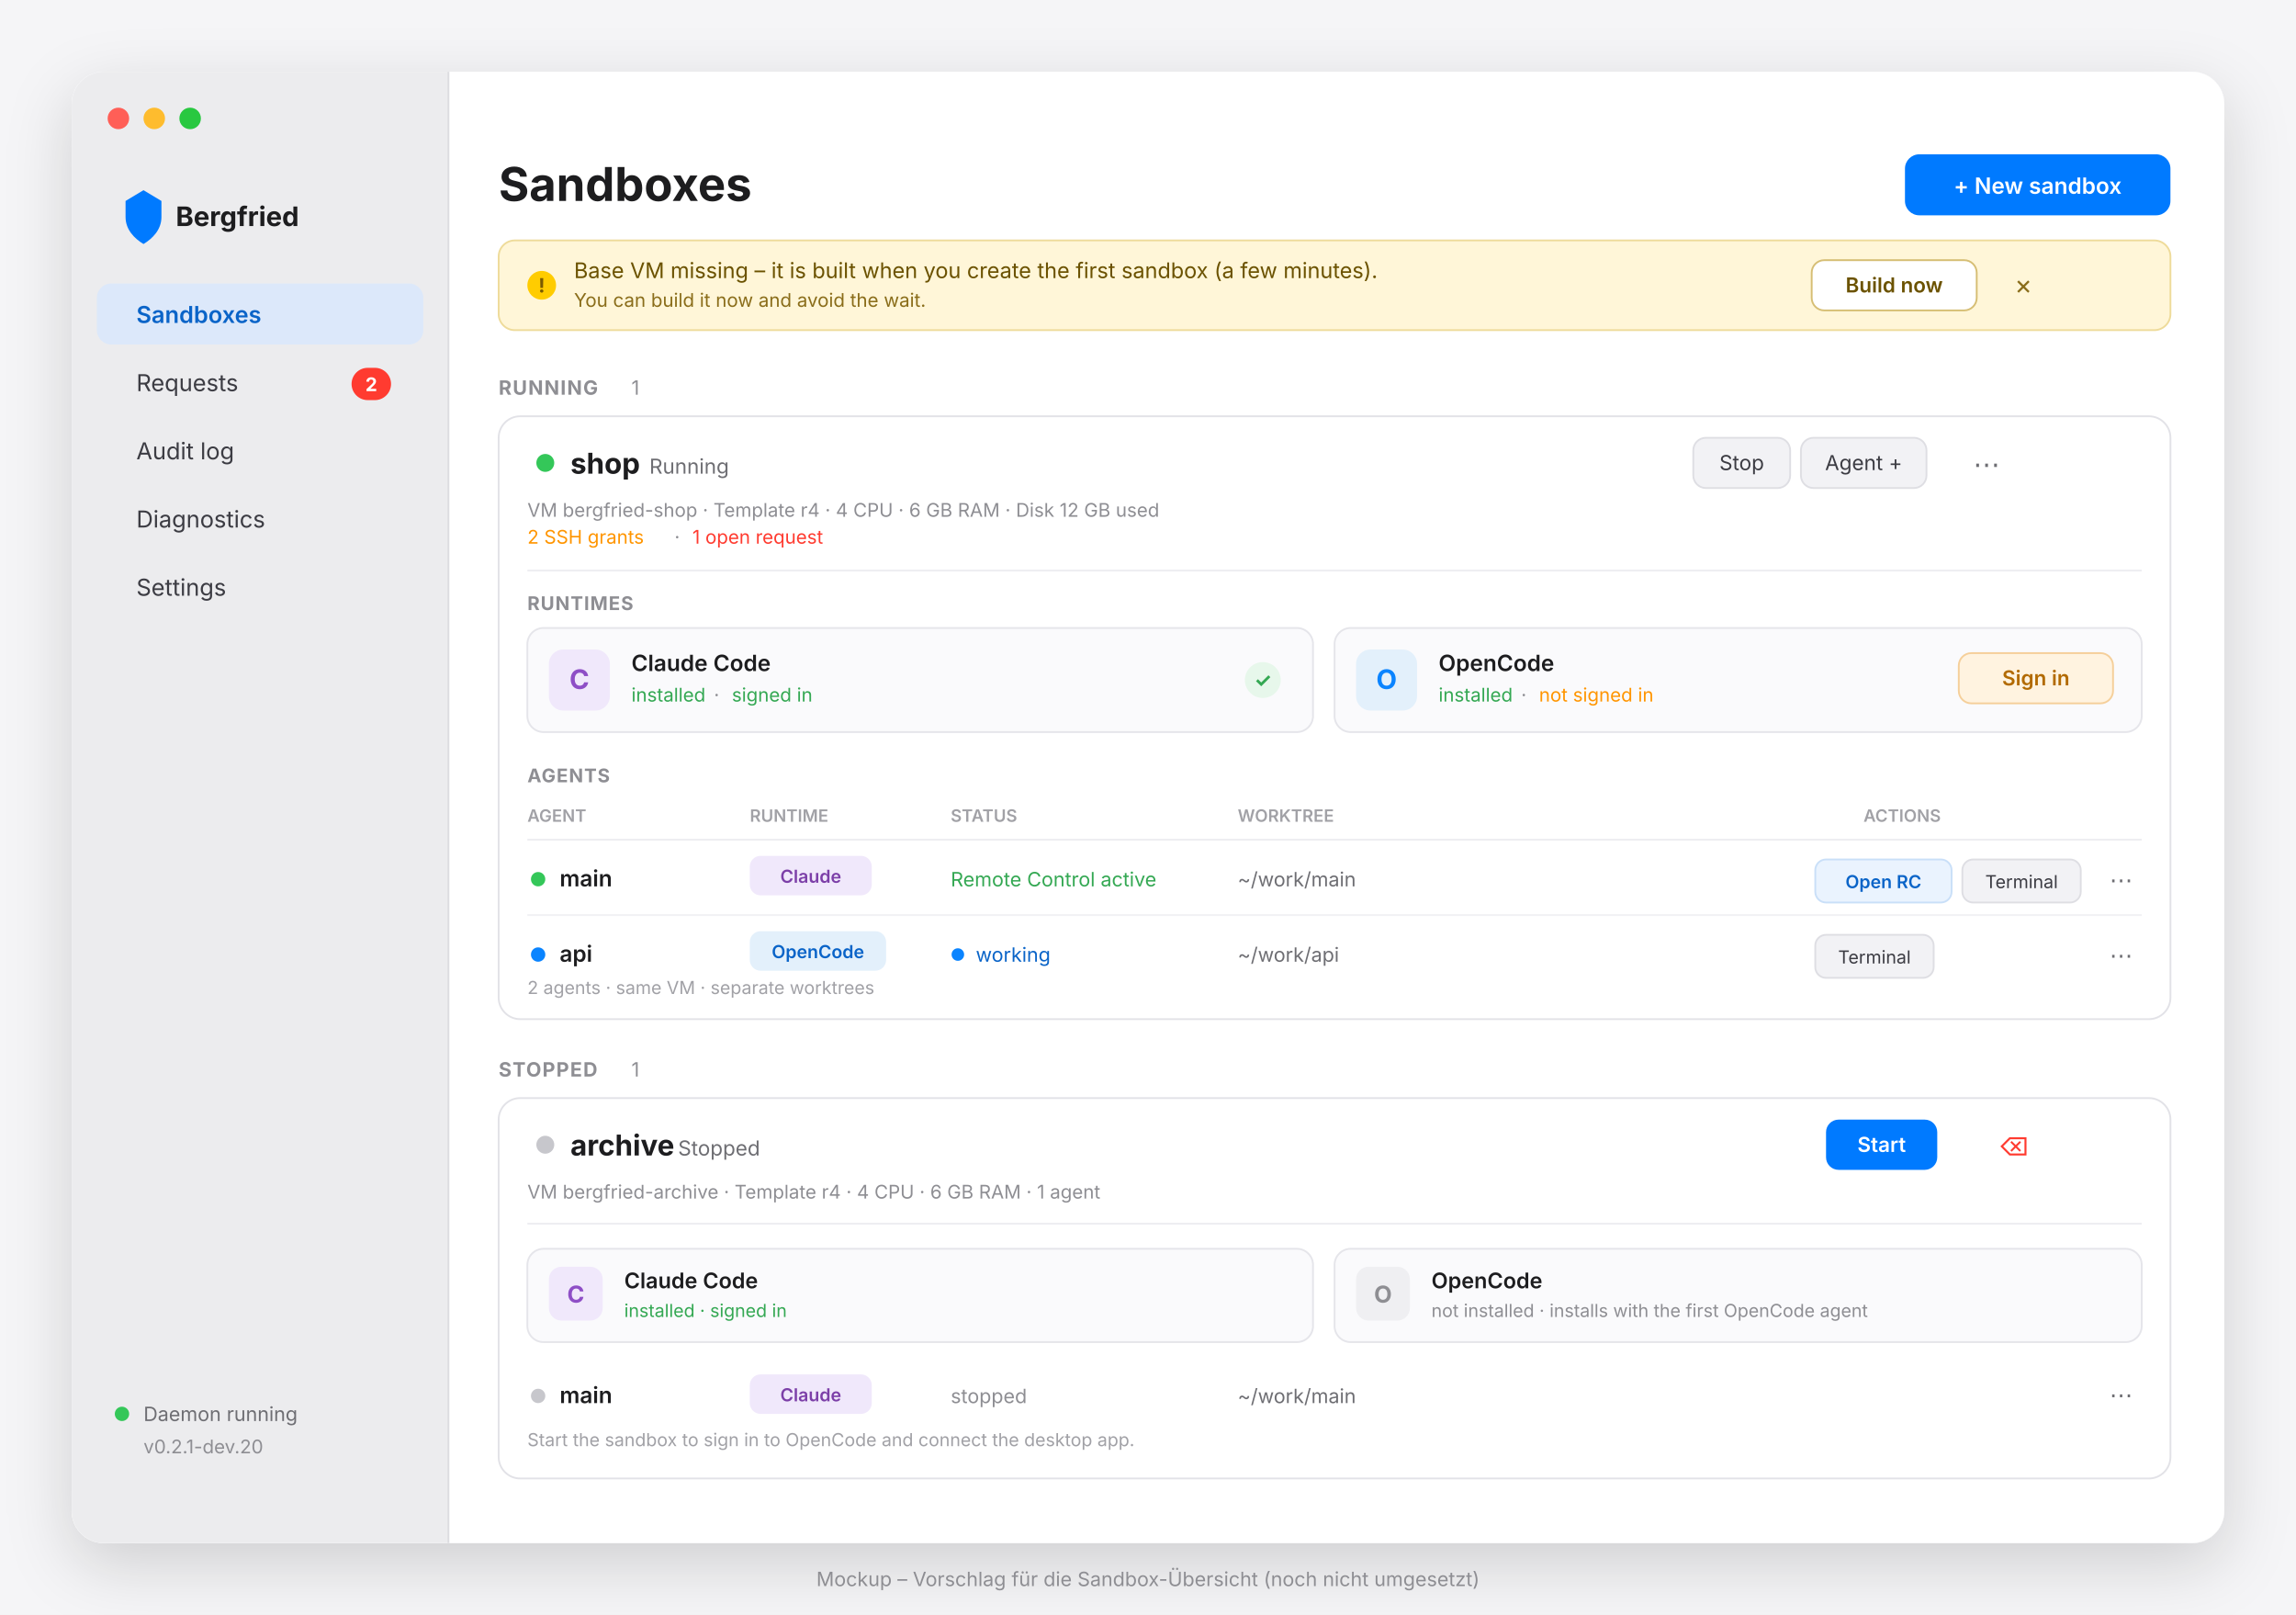
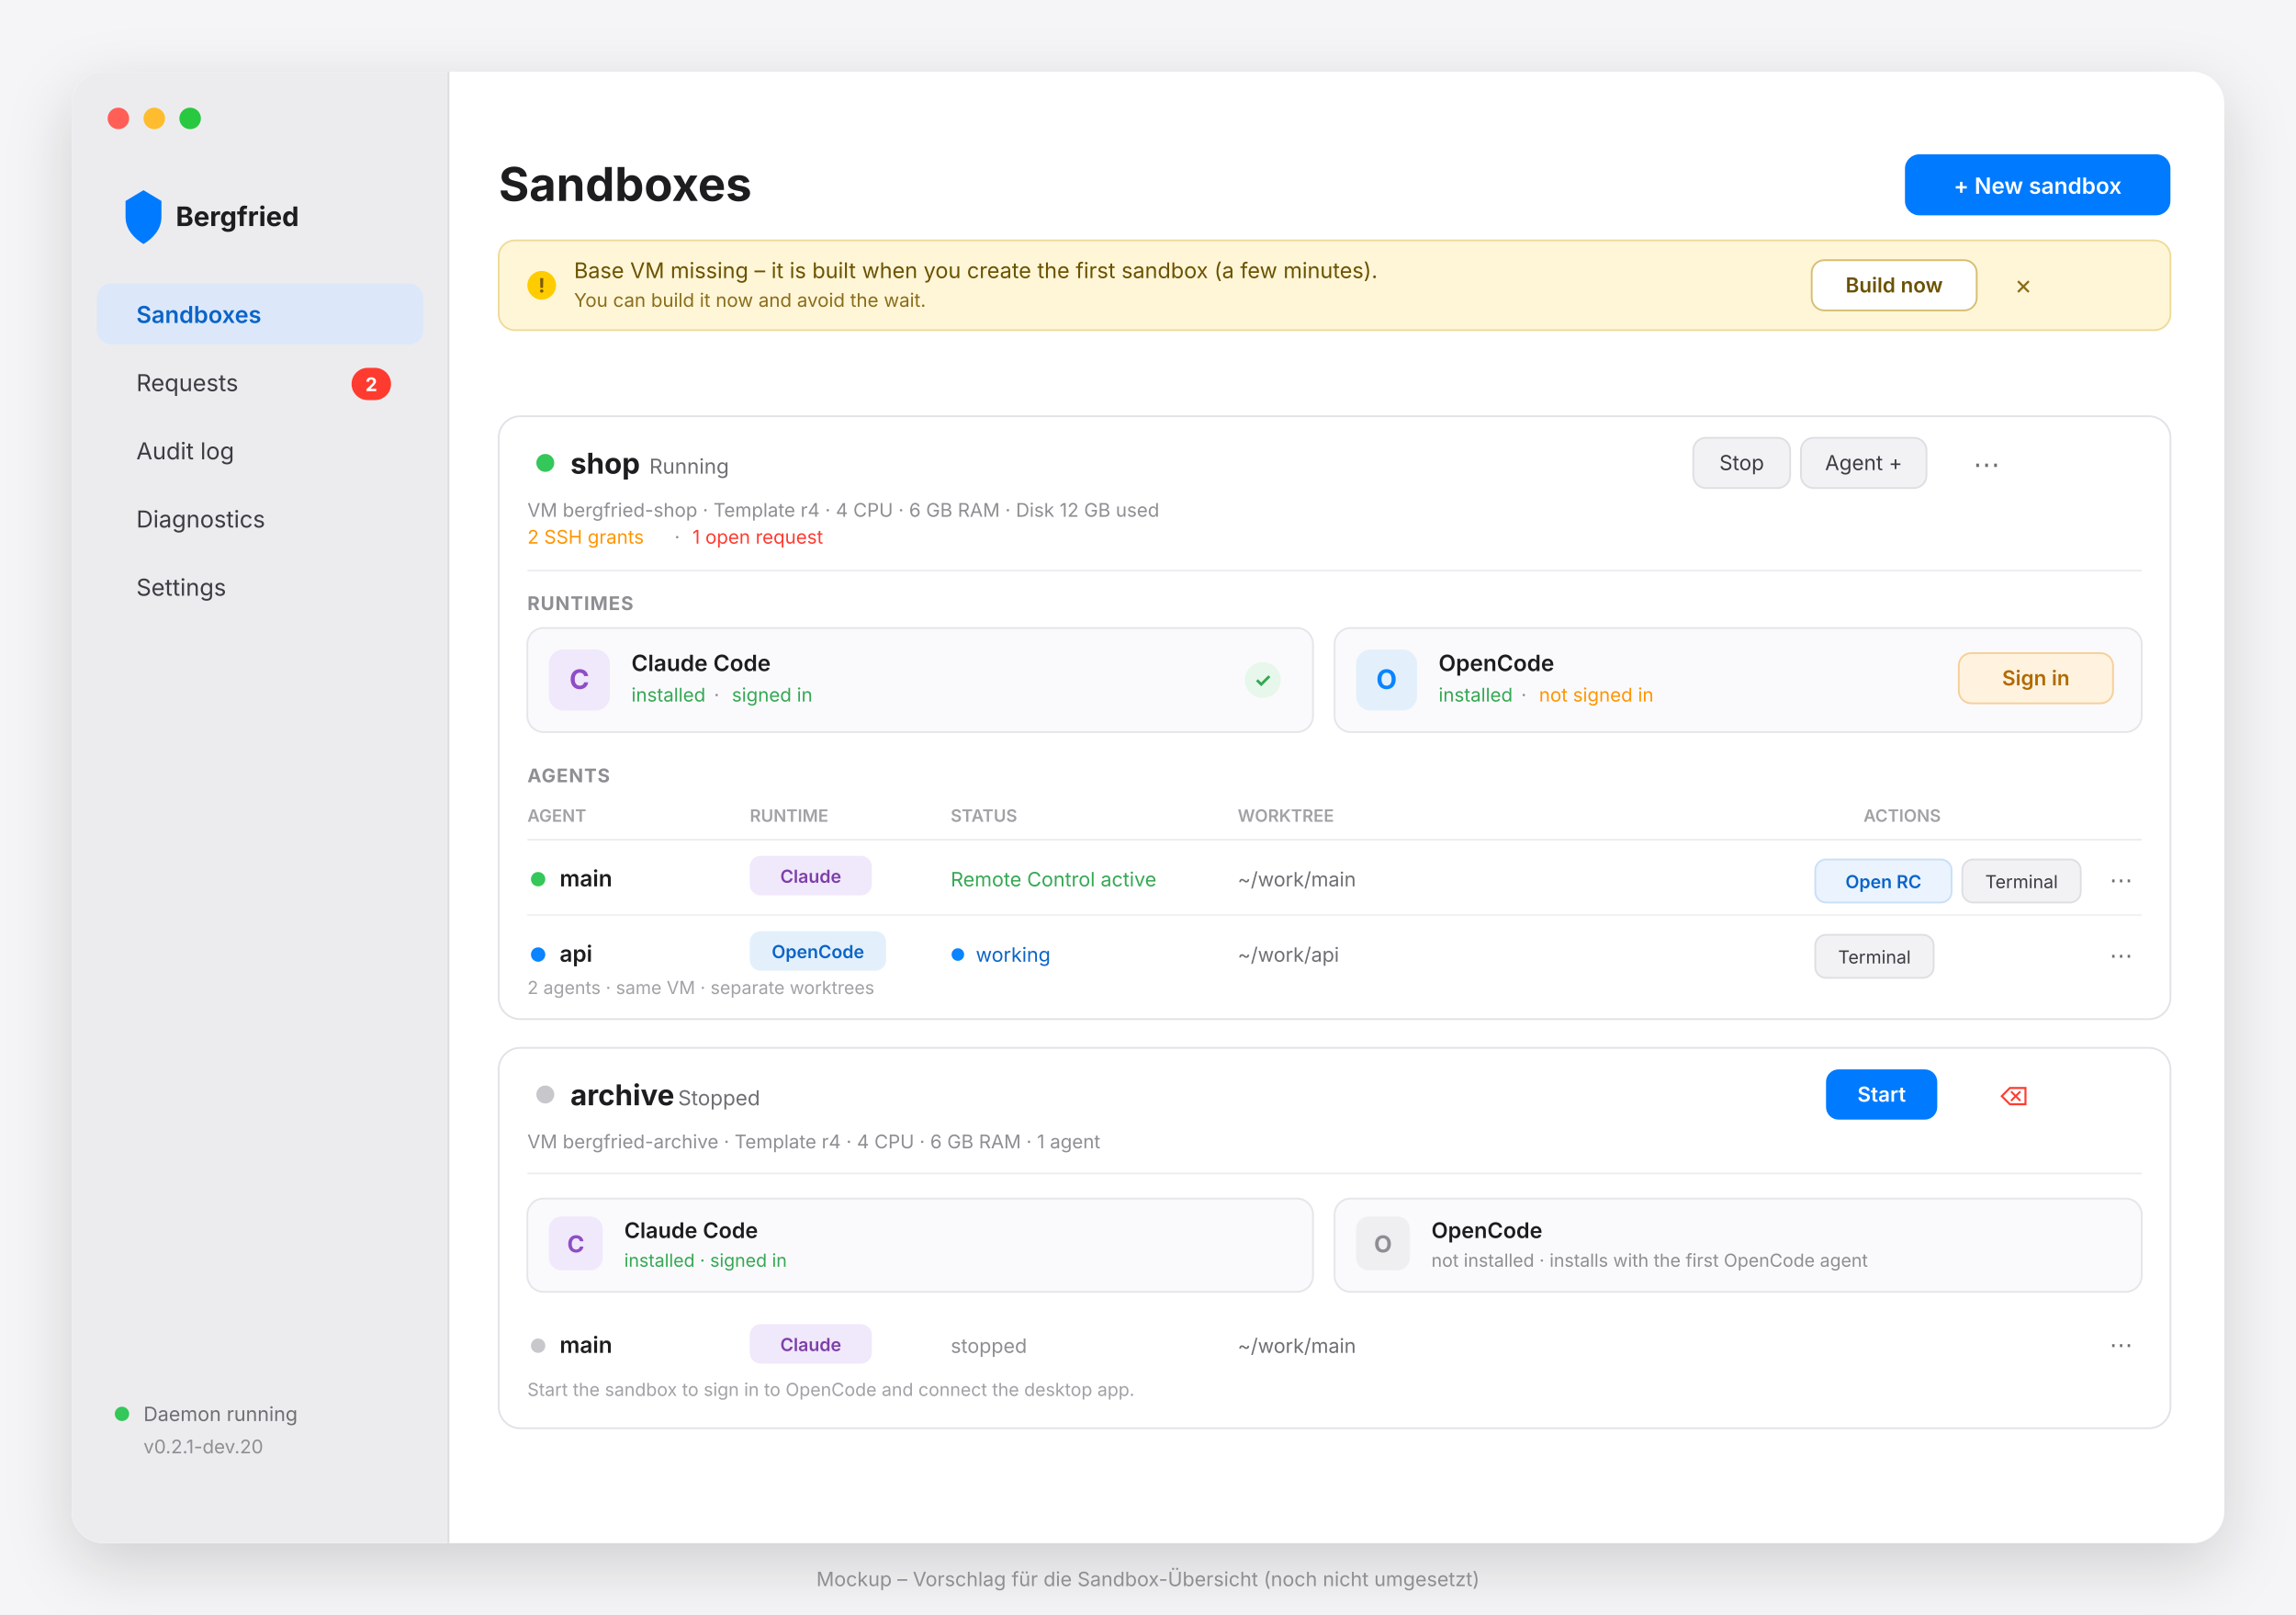
<svg xmlns="http://www.w3.org/2000/svg" width="1280" height="900" viewBox="0 0 1280 900">
  <defs>
    <clipPath id="win">
      <rect x="40" y="40" width="1200" height="820" rx="18" />
    </clipPath>
    <filter id="shadow" x="-10%" y="-10%" width="120%" height="120%">
      <feDropShadow dx="0" dy="12" stdDeviation="18" flood-color="#000" flood-opacity="0.16" />
    </filter>
  </defs>
  <rect width="1280" height="900" fill="#F5F5F7" />
  <g filter="url(#shadow)">
    <rect x="40" y="40" width="1200" height="820" rx="18" fill="#FFFFFF" />
  </g>
  <g clip-path="url(#win)">
    <rect x="40" y="40" width="210" height="820" fill="#ECECEE" />
    <line x1="250" y1="40" x2="250" y2="860" stroke="#DCDCE0" stroke-width="1" />
    <circle cx="66" cy="66" r="6" fill="#FF5F57" />
    <circle cx="86" cy="66" r="6" fill="#FEBC2E" />
    <circle cx="106" cy="66" r="6" fill="#28C840" />
    <path d="M70 112 l10 -6 10 6 v9 c0 7 -5 12 -10 15 c-5 -3 -10 -8 -10 -15 z" fill="#007AFF" />
    <text x="98" y="126" font-family="Inter, Helvetica, Arial, sans-serif" font-size="15" font-weight="700" fill="#1D1D1F">Bergfried</text>
    <rect x="54" y="158" width="182" height="34" rx="8" fill="#DCE8FA" />
    <text x="76" y="180" font-family="Inter" font-size="13" font-weight="600" fill="#0A64C8">Sandboxes</text>
    <text x="76" y="218" font-family="Inter" font-size="13" fill="#3C3C43">Requests</text>
    <rect x="196" y="205" width="22" height="18" rx="9" fill="#FF3B30" />
    <text x="207" y="218" font-family="Inter" font-size="10.5" font-weight="700" fill="#FFFFFF" text-anchor="middle">2</text>
    <text x="76" y="256" font-family="Inter" font-size="13" fill="#3C3C43">Audit log</text>
    <text x="76" y="294" font-family="Inter" font-size="13" fill="#3C3C43">Diagnostics</text>
    <text x="76" y="332" font-family="Inter" font-size="13" fill="#3C3C43">Settings</text>
    <circle cx="68" cy="788" r="4" fill="#34C759" />
    <text x="80" y="792" font-family="Inter" font-size="11" fill="#6E6E73">Daemon running</text>
    <text x="80" y="810" font-family="Inter" font-size="10.5" fill="#8E8E93">v0.2.1-dev.20</text>
    <text x="278" y="112" font-family="Inter" font-size="26" font-weight="700" fill="#1D1D1F">Sandboxes</text>
    <rect x="1062" y="86" width="148" height="34" rx="8" fill="#007AFF" />
    <text x="1136" y="108" font-family="Inter" font-size="12.5" font-weight="600" fill="#FFFFFF" text-anchor="middle">+  New sandbox</text>
    <rect x="278" y="134" width="932" height="50" rx="9" fill="#FFF6D8" stroke="#EEDB9A" />
    <circle cx="302" cy="159" r="8" fill="#FFCC00" />
    <text x="302" y="163" font-family="Inter" font-size="11" font-weight="700" fill="#7A5B00" text-anchor="middle">!</text>
    <text x="320" y="155" font-family="Inter" font-size="12" fill="#6B5200">Base VM missing – it is built when you create the first sandbox (a few minutes).</text>
    <text x="320" y="171" font-family="Inter" font-size="10.5" fill="#8A6D1A">You can build it now and avoid the wait.</text>
    <rect x="1010" y="145" width="92" height="28" rx="7" fill="#FFFFFF" stroke="#D6BE74" />
    <text x="1056" y="163" font-family="Inter" font-size="11.5" font-weight="600" fill="#6B5200" text-anchor="middle">Build now</text>
    <text x="1128" y="164" font-family="Inter" font-size="15" fill="#8A6D1A" text-anchor="middle">×</text>
-     <text x="278" y="220" font-family="Inter" font-size="11" font-weight="700" fill="#8E8E93" letter-spacing="0.6">RUNNING</text>
-     <text x="352" y="220" font-family="Inter" font-size="11" fill="#8E8E93">1</text>
    <rect x="278" y="232" width="932" height="336" rx="12" fill="#FFFFFF" stroke="#E2E2E7" />
    <circle cx="304" cy="258" r="5" fill="#34C759" />
    <text x="318" y="264" font-family="Inter" font-size="16" font-weight="700" fill="#1D1D1F">shop</text>
    <text x="362" y="264" font-family="Inter" font-size="11.5" fill="#6E6E73">Running</text>
    <rect x="944" y="244" width="54" height="28" rx="7" fill="#F2F2F5" stroke="#DEDEE3" />
    <text x="971" y="262" font-family="Inter" font-size="11.5" fill="#3C3C43" text-anchor="middle">Stop</text>
    <rect x="1004" y="244" width="70" height="28" rx="7" fill="#F2F2F5" stroke="#DEDEE3" />
    <text x="1039" y="262" font-family="Inter" font-size="11.5" fill="#3C3C43" text-anchor="middle">Agent +</text>
    <text x="1100" y="264" font-family="Inter" font-size="15" fill="#6E6E73">⋯</text>
    <text x="294" y="288" font-family="Inter" font-size="10.5" fill="#8E8E93">VM bergfried-shop  ·  Template r4  ·  4 CPU  ·  6 GB RAM  ·  Disk 12 GB used</text>
    <text x="294" y="303" font-family="Inter" font-size="10.5" fill="#FF9500">2 SSH grants</text>
    <text x="376" y="303" font-family="Inter" font-size="10.5" fill="#8E8E93">·</text>
    <text x="386" y="303" font-family="Inter" font-size="10.5" fill="#FF3B30">1 open request</text>
    <line x1="294" y1="318" x2="1194" y2="318" stroke="#EDEDF1" />
    <text x="294" y="340" font-family="Inter" font-size="10.5" font-weight="700" fill="#8E8E93" letter-spacing="0.5">RUNTIMES</text>
    <rect x="294" y="350" width="438" height="58" rx="9" fill="#FAFAFC" stroke="#E5E5EA" />
    <rect x="306" y="362" width="34" height="34" rx="8" fill="#F0E8FB" />
    <text x="323" y="384" font-family="Inter" font-size="15" font-weight="700" fill="#8E4EC6" text-anchor="middle">C</text>
    <text x="352" y="374" font-family="Inter" font-size="12.5" font-weight="600" fill="#1D1D1F">Claude Code</text>
    <text x="352" y="391" font-family="Inter" font-size="10.5" fill="#34A853">installed</text>
    <text x="398" y="391" font-family="Inter" font-size="10.5" fill="#8E8E93">·</text>
    <text x="408" y="391" font-family="Inter" font-size="10.5" fill="#34A853">signed in</text>
    <circle cx="704" cy="379" r="10" fill="#E7F7EB" />
    <text x="704" y="383" font-family="Inter" font-size="11" font-weight="700" fill="#34A853" text-anchor="middle">✓</text>
    <rect x="744" y="350" width="450" height="58" rx="9" fill="#FAFAFC" stroke="#E5E5EA" />
    <rect x="756" y="362" width="34" height="34" rx="8" fill="#E3F0FB" />
    <text x="773" y="384" font-family="Inter" font-size="15" font-weight="700" fill="#0A84FF" text-anchor="middle">O</text>
    <text x="802" y="374" font-family="Inter" font-size="12.5" font-weight="600" fill="#1D1D1F">OpenCode</text>
    <text x="802" y="391" font-family="Inter" font-size="10.5" fill="#34A853">installed</text>
    <text x="848" y="391" font-family="Inter" font-size="10.5" fill="#8E8E93">·</text>
    <text x="858" y="391" font-family="Inter" font-size="10.5" fill="#FF9500">not signed in</text>
    <rect x="1092" y="364" width="86" height="28" rx="7" fill="#FFF3E0" stroke="#F5CF9A" />
    <text x="1135" y="382" font-family="Inter" font-size="11.5" font-weight="600" fill="#B26A00" text-anchor="middle">Sign in</text>
    <text x="294" y="436" font-family="Inter" font-size="10.5" font-weight="700" fill="#8E8E93" letter-spacing="0.5">AGENTS</text>
    <text x="294" y="458" font-family="Inter" font-size="9.5" font-weight="600" fill="#A1A1A6">AGENT</text>
    <text x="418" y="458" font-family="Inter" font-size="9.5" font-weight="600" fill="#A1A1A6">RUNTIME</text>
    <text x="530" y="458" font-family="Inter" font-size="9.5" font-weight="600" fill="#A1A1A6">STATUS</text>
    <text x="690" y="458" font-family="Inter" font-size="9.5" font-weight="600" fill="#A1A1A6">WORKTREE</text>
    <text x="1082" y="458" font-family="Inter" font-size="9.5" font-weight="600" fill="#A1A1A6" text-anchor="end">ACTIONS</text>
    <line x1="294" y1="468" x2="1194" y2="468" stroke="#EDEDF1" />
    <circle cx="300" cy="490" r="4" fill="#34C759" />
    <text x="312" y="494" font-family="Inter" font-size="12.5" font-weight="600" fill="#1D1D1F">main</text>
    <rect x="418" y="477" width="68" height="22" rx="6" fill="#F0E8FB" />
    <text x="452" y="492" font-family="Inter" font-size="10" font-weight="600" fill="#7C3FA8" text-anchor="middle">Claude</text>
    <text x="530" y="494" font-family="Inter" font-size="11" fill="#34A853">Remote Control active</text>
    <text x="690" y="494" font-family="Inter" font-size="11" fill="#6E6E73">~/work/main</text>
    <rect x="1012" y="479" width="76" height="24" rx="6" fill="#EAF3FE" stroke="#C9DFF8" />
    <text x="1050" y="495" font-family="Inter" font-size="10" font-weight="600" fill="#0A64C8" text-anchor="middle">Open RC</text>
    <rect x="1094" y="479" width="66" height="24" rx="6" fill="#F2F2F5" stroke="#DEDEE3" />
    <text x="1127" y="495" font-family="Inter" font-size="10" fill="#3C3C43" text-anchor="middle">Terminal</text>
    <text x="1176" y="495" font-family="Inter" font-size="13" fill="#6E6E73">⋯</text>
    <line x1="294" y1="510" x2="1194" y2="510" stroke="#F1F1F4" />
    <circle cx="300" cy="532" r="4" fill="#0A84FF" />
    <text x="312" y="536" font-family="Inter" font-size="12.5" font-weight="600" fill="#1D1D1F">api</text>
    <rect x="418" y="519" width="76" height="22" rx="6" fill="#E3F0FB" />
    <text x="456" y="534" font-family="Inter" font-size="10" font-weight="600" fill="#0A64C8" text-anchor="middle">OpenCode</text>
    <circle cx="534" cy="532" r="3.5" fill="#0A84FF" />
    <text x="544" y="536" font-family="Inter" font-size="11" fill="#0A64C8">working</text>
    <text x="690" y="536" font-family="Inter" font-size="11" fill="#6E6E73">~/work/api</text>
    <rect x="1012" y="521" width="66" height="24" rx="6" fill="#F2F2F5" stroke="#DEDEE3" />
    <text x="1045" y="537" font-family="Inter" font-size="10" fill="#3C3C43" text-anchor="middle">Terminal</text>
    <text x="1176" y="537" font-family="Inter" font-size="13" fill="#6E6E73">⋯</text>
    <text x="294" y="554" font-family="Inter" font-size="10" fill="#A1A1A6">2 agents · same VM · separate worktrees</text>
-     <text x="278" y="600" font-family="Inter" font-size="11" font-weight="700" fill="#8E8E93" letter-spacing="0.6">STOPPED</text>
-     <text x="352" y="600" font-family="Inter" font-size="11" fill="#8E8E93">1</text>
-     <rect x="278" y="612" width="932" height="212" rx="12" fill="#FFFFFF" stroke="#E2E2E7" />
-     <circle cx="304" cy="638" r="5" fill="#C7C7CC" />
-     <text x="318" y="644" font-family="Inter" font-size="16" font-weight="700" fill="#1D1D1F">archive</text>
-     <text x="378" y="644" font-family="Inter" font-size="11.5" fill="#6E6E73">Stopped</text>
-     <rect x="1018" y="624" width="62" height="28" rx="7" fill="#007AFF" />
-     <text x="1049" y="642" font-family="Inter" font-size="11.5" font-weight="600" fill="#FFFFFF" text-anchor="middle">Start</text>
-     <text x="1114" y="644" font-family="Inter" font-size="14" fill="#FF3B30">⌫</text>
-     <text x="294" y="668" font-family="Inter" font-size="10.5" fill="#8E8E93">VM bergfried-archive  ·  Template r4  ·  4 CPU  ·  6 GB RAM  ·  1 agent</text>
-     <line x1="294" y1="682" x2="1194" y2="682" stroke="#EDEDF1" />
-     <rect x="294" y="696" width="438" height="52" rx="9" fill="#FAFAFC" stroke="#E5E5EA" />
-     <rect x="306" y="706" width="30" height="30" rx="7" fill="#F0E8FB" />
-     <text x="321" y="726" font-family="Inter" font-size="13" font-weight="700" fill="#8E4EC6" text-anchor="middle">C</text>
-     <text x="348" y="718" font-family="Inter" font-size="12" font-weight="600" fill="#1D1D1F">Claude Code</text>
-     <text x="348" y="734" font-family="Inter" font-size="10" fill="#34A853">installed · signed in</text>
-     <rect x="744" y="696" width="450" height="52" rx="9" fill="#FAFAFC" stroke="#E5E5EA" />
-     <rect x="756" y="706" width="30" height="30" rx="7" fill="#EFEFF2" />
-     <text x="771" y="726" font-family="Inter" font-size="13" font-weight="700" fill="#8E8E93" text-anchor="middle">O</text>
-     <text x="798" y="718" font-family="Inter" font-size="12" font-weight="600" fill="#1D1D1F">OpenCode</text>
-     <text x="798" y="734" font-family="Inter" font-size="10" fill="#8E8E93">not installed · installs with the first OpenCode agent</text>
-     <circle cx="300" cy="778" r="4" fill="#C7C7CC" />
-     <text x="312" y="782" font-family="Inter" font-size="12.5" font-weight="600" fill="#1D1D1F">main</text>
-     <rect x="418" y="766" width="68" height="22" rx="6" fill="#F0E8FB" />
-     <text x="452" y="781" font-family="Inter" font-size="10" font-weight="600" fill="#7C3FA8" text-anchor="middle">Claude</text>
-     <text x="530" y="782" font-family="Inter" font-size="11" fill="#8E8E93">stopped</text>
-     <text x="690" y="782" font-family="Inter" font-size="11" fill="#6E6E73">~/work/main</text>
-     <text x="1176" y="782" font-family="Inter" font-size="13" fill="#6E6E73">⋯</text>
-     <text x="294" y="806" font-family="Inter" font-size="10" fill="#A1A1A6">Start the sandbox to sign in to OpenCode and connect the desktop app.</text>
+     <g transform="translate(0 -28)">
+       <rect x="278" y="612" width="932" height="212" rx="12" fill="#FFFFFF" stroke="#E2E2E7" />
+       <circle cx="304" cy="638" r="5" fill="#C7C7CC" />
+       <text x="318" y="644" font-family="Inter" font-size="16" font-weight="700" fill="#1D1D1F">archive</text>
+       <text x="378" y="644" font-family="Inter" font-size="11.5" fill="#6E6E73">Stopped</text>
+       <rect x="1018" y="624" width="62" height="28" rx="7" fill="#007AFF" />
+       <text x="1049" y="642" font-family="Inter" font-size="11.5" font-weight="600" fill="#FFFFFF" text-anchor="middle">Start</text>
+       <text x="1114" y="644" font-family="Inter" font-size="14" fill="#FF3B30">⌫</text>
+       <text x="294" y="668" font-family="Inter" font-size="10.5" fill="#8E8E93">VM bergfried-archive  ·  Template r4  ·  4 CPU  ·  6 GB RAM  ·  1 agent</text>
+       <line x1="294" y1="682" x2="1194" y2="682" stroke="#EDEDF1" />
+       <rect x="294" y="696" width="438" height="52" rx="9" fill="#FAFAFC" stroke="#E5E5EA" />
+       <rect x="306" y="706" width="30" height="30" rx="7" fill="#F0E8FB" />
+       <text x="321" y="726" font-family="Inter" font-size="13" font-weight="700" fill="#8E4EC6" text-anchor="middle">C</text>
+       <text x="348" y="718" font-family="Inter" font-size="12" font-weight="600" fill="#1D1D1F">Claude Code</text>
+       <text x="348" y="734" font-family="Inter" font-size="10" fill="#34A853">installed · signed in</text>
+       <rect x="744" y="696" width="450" height="52" rx="9" fill="#FAFAFC" stroke="#E5E5EA" />
+       <rect x="756" y="706" width="30" height="30" rx="7" fill="#EFEFF2" />
+       <text x="771" y="726" font-family="Inter" font-size="13" font-weight="700" fill="#8E8E93" text-anchor="middle">O</text>
+       <text x="798" y="718" font-family="Inter" font-size="12" font-weight="600" fill="#1D1D1F">OpenCode</text>
+       <text x="798" y="734" font-family="Inter" font-size="10" fill="#8E8E93">not installed · installs with the first OpenCode agent</text>
+       <circle cx="300" cy="778" r="4" fill="#C7C7CC" />
+       <text x="312" y="782" font-family="Inter" font-size="12.5" font-weight="600" fill="#1D1D1F">main</text>
+       <rect x="418" y="766" width="68" height="22" rx="6" fill="#F0E8FB" />
+       <text x="452" y="781" font-family="Inter" font-size="10" font-weight="600" fill="#7C3FA8" text-anchor="middle">Claude</text>
+       <text x="530" y="782" font-family="Inter" font-size="11" fill="#8E8E93">stopped</text>
+       <text x="690" y="782" font-family="Inter" font-size="11" fill="#6E6E73">~/work/main</text>
+       <text x="1176" y="782" font-family="Inter" font-size="13" fill="#6E6E73">⋯</text>
+       <text x="294" y="806" font-family="Inter" font-size="10" fill="#A1A1A6">Start the sandbox to sign in to OpenCode and connect the desktop app.</text>
+     </g>
  </g>
  <text x="640" y="884" font-family="Inter" font-size="11" fill="#8E8E93" text-anchor="middle">Mockup – Vorschlag für die Sandbox-Übersicht (noch nicht umgesetzt)</text>
</svg>
